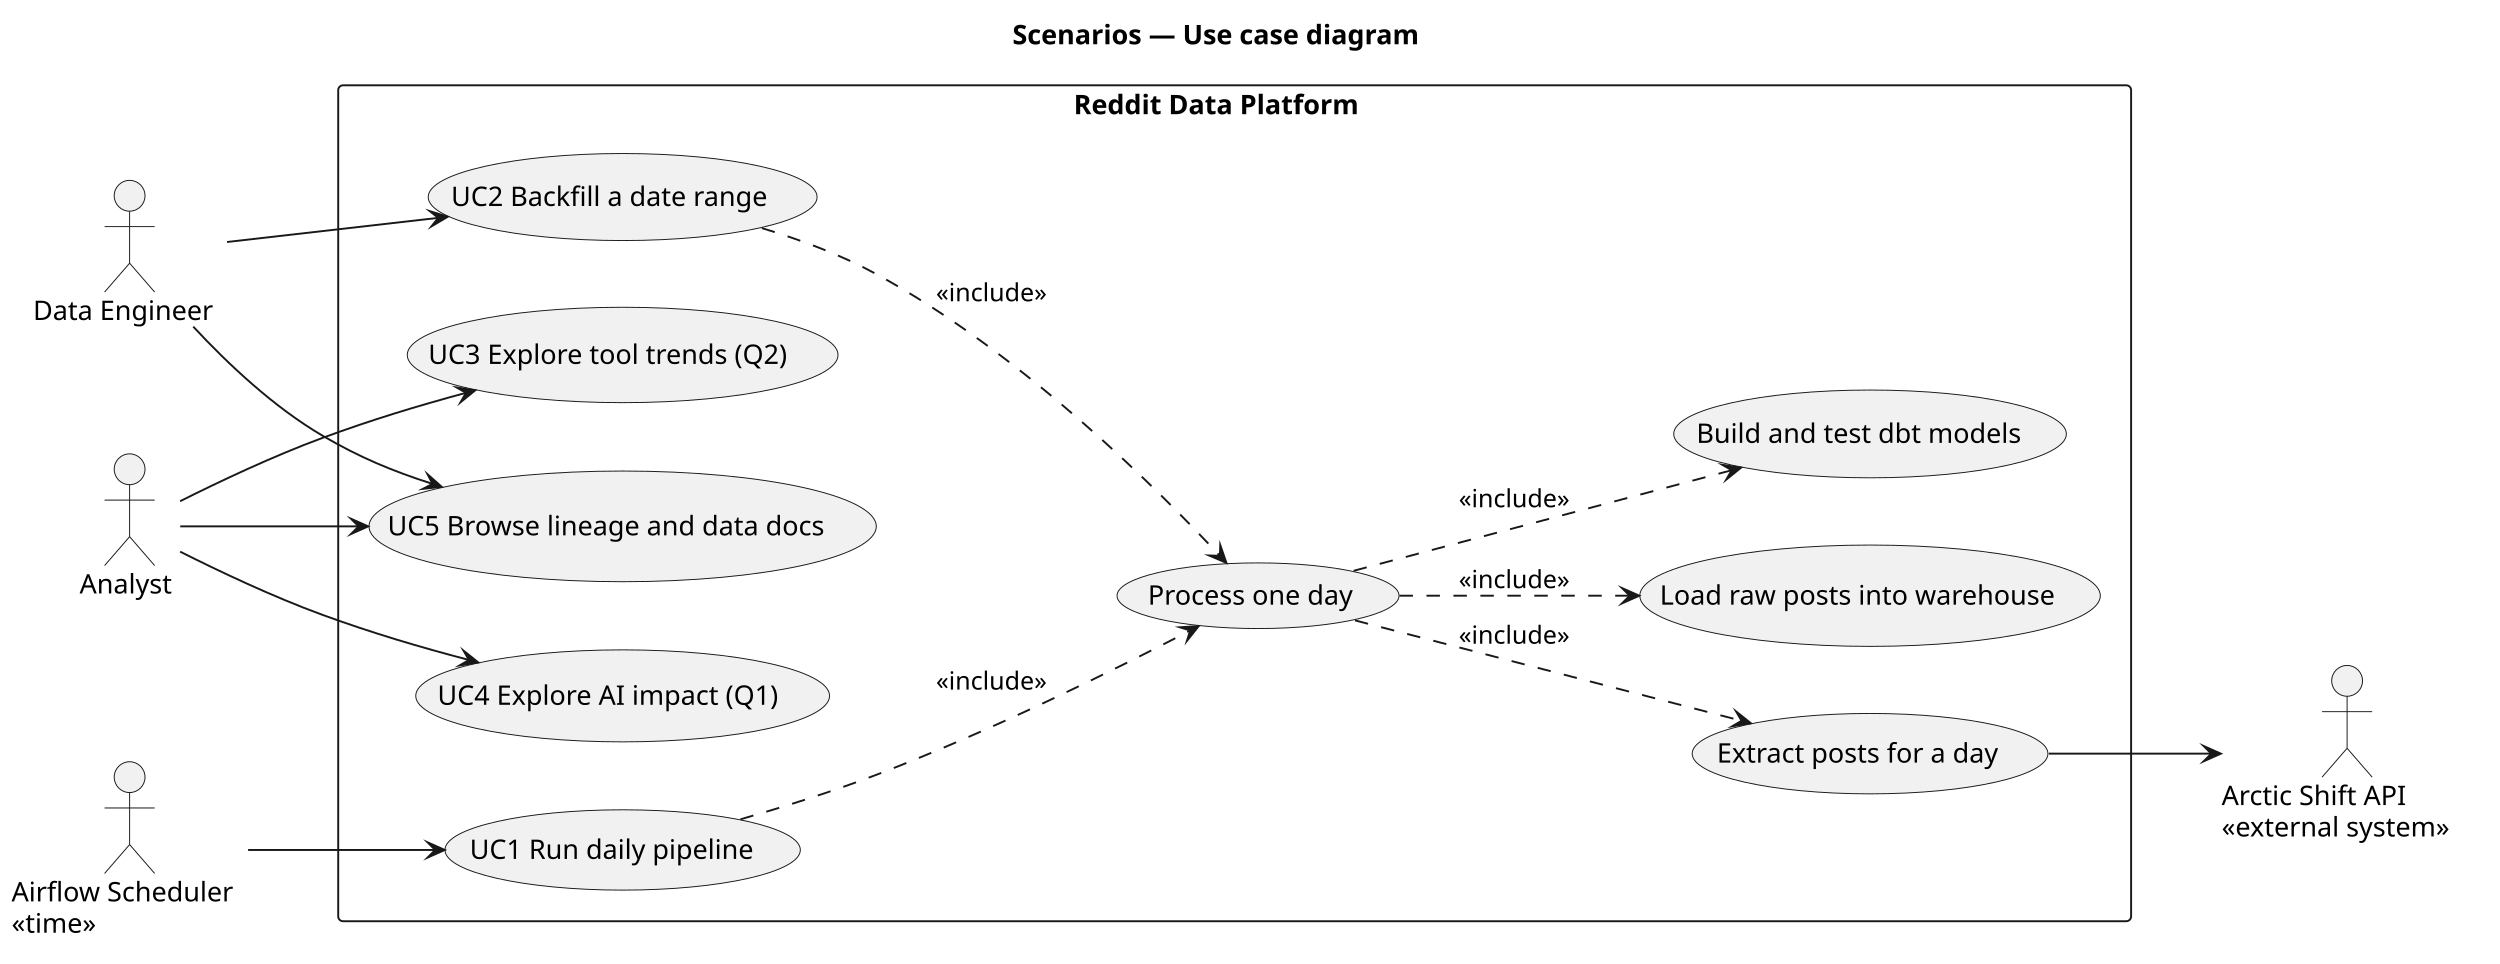
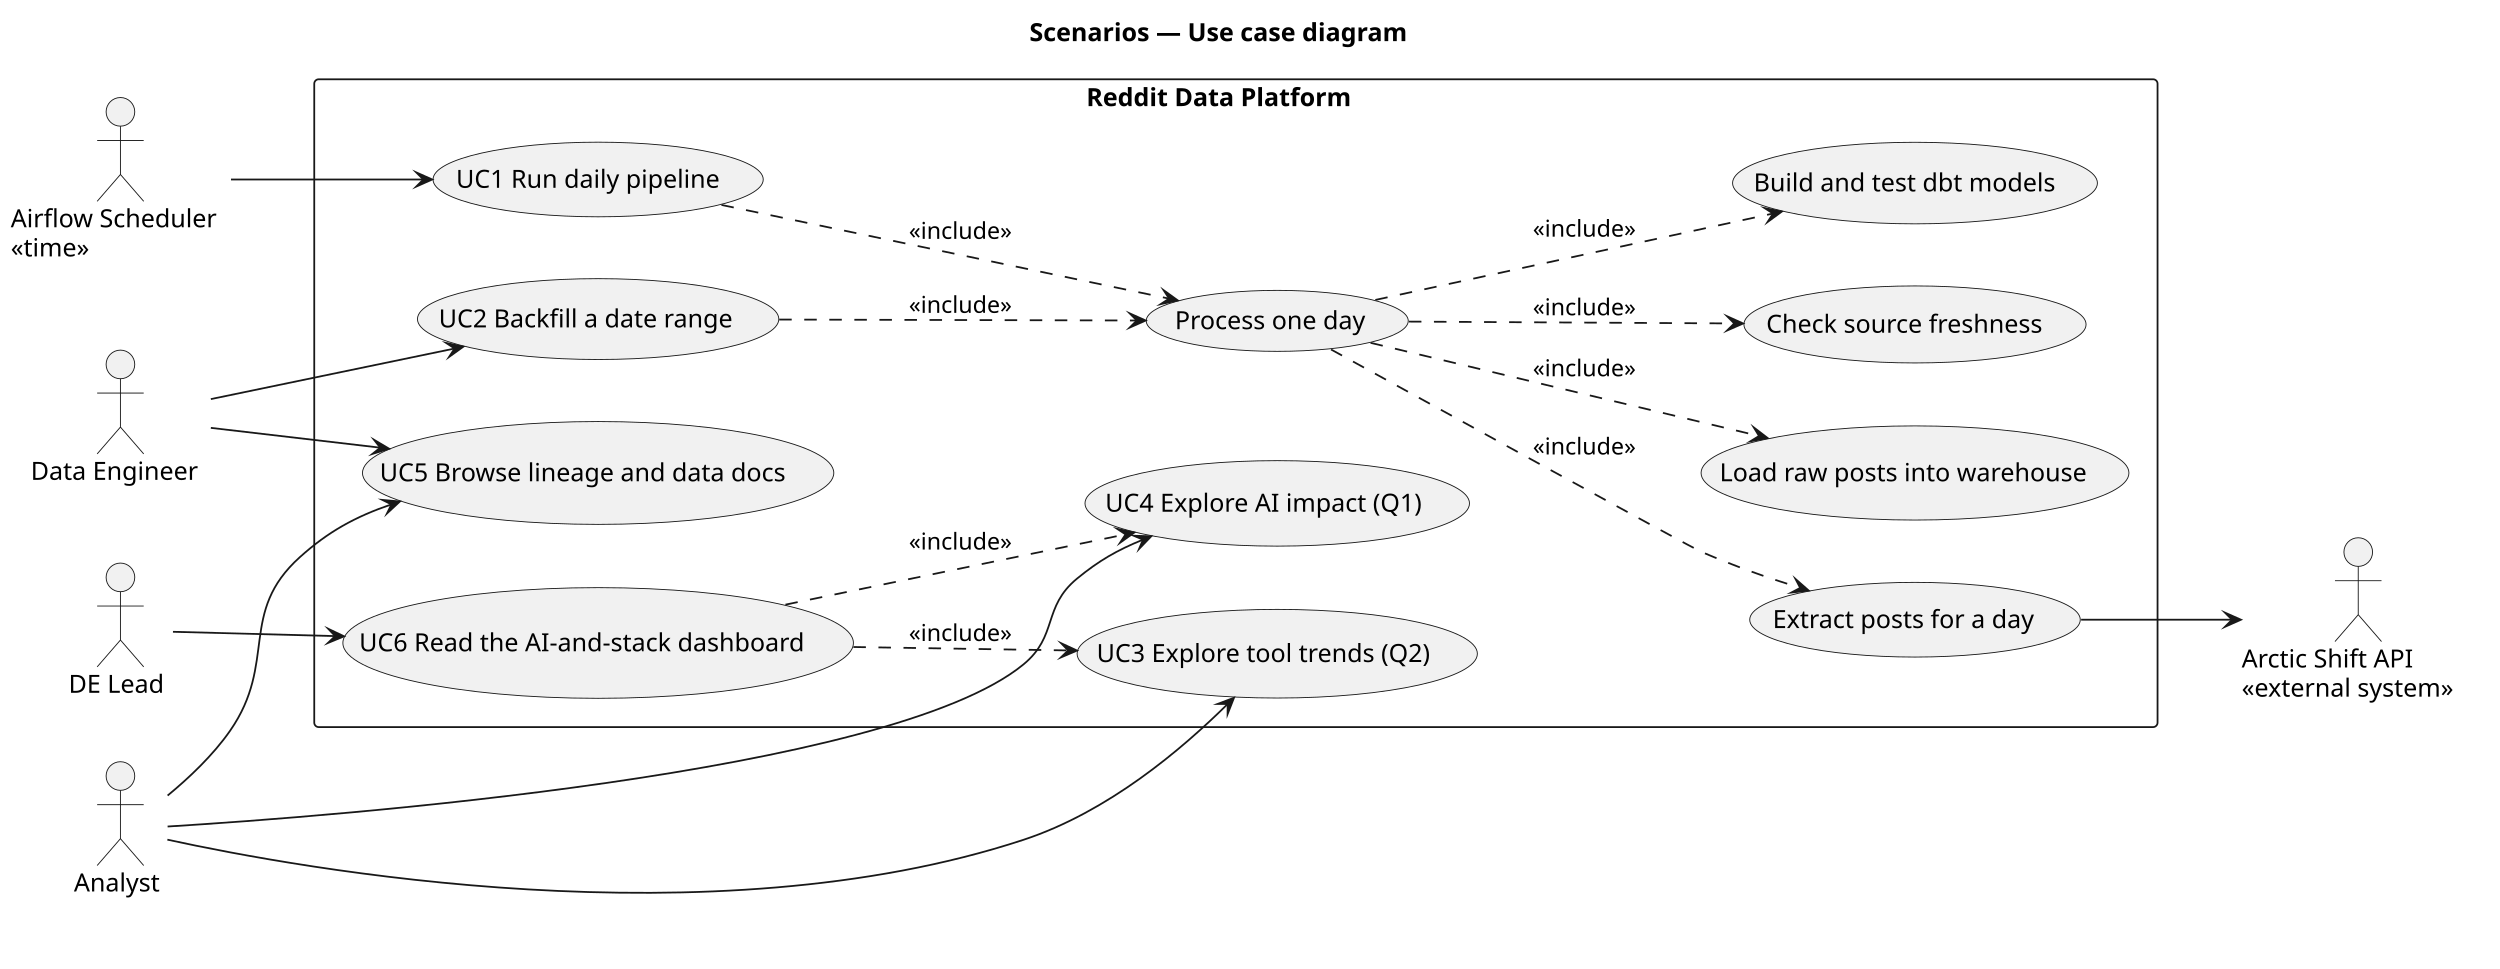
- <svg xmlns="http://www.w3.org/2000/svg" version="1.1" data-diagram-type="DESCRIPTION" style="width:1298px;height:500px;background:#FFFFFF;" width="1298px" height="500px" viewBox="0 0 1298 500" zoomAndPan="magnify" preserveAspectRatio="none" contentStyleType="text/css">
+ <svg xmlns="http://www.w3.org/2000/svg" version="1.1" data-diagram-type="DESCRIPTION" style="width:1397px;height:541px;background:#FFFFFF;" width="1397px" height="541px" viewBox="0 0 1397 541" zoomAndPan="magnify" preserveAspectRatio="none" contentStyleType="text/css">
  <defs />
  <g font-family="sans-serif" lengthAdjust="spacing">
    <g class="title" data-source-line="1">
-       <text x="525.661" y="22.995" fill="#000" font-size="14" textLength="240.44" font-weight="700">Scenarios — Use case diagram</text>
+       <text x="575.246" y="22.995" fill="#000" font-size="14" textLength="240.44" font-weight="700">Scenarios — Use case diagram</text>
    </g>
-     <g class="cluster" data-qualified-name="Reddit Data Platform" id="ent0005" data-source-line="11">
-       <rect x="175.6" y="44.297" width="930.87" height="434" fill="none" style="stroke:#181818;stroke-width:1;" rx="2.5" ry="2.5" />
-       <text x="557.452" y="59.292" fill="#000" font-size="14" textLength="167.166" font-weight="700">Reddit Data Platform</text>
+     <g class="cluster" data-qualified-name="Reddit Data Platform" id="ent0006" data-source-line="12">
+       <rect x="175.6" y="44.297" width="1030.04" height="362" fill="none" style="stroke:#181818;stroke-width:1;" rx="2.5" ry="2.5" />
+       <text x="607.037" y="59.292" fill="#000" font-size="14" textLength="167.166" font-weight="700">Reddit Data Platform</text>
    </g>
-     <g class="entity" data-qualified-name="Reddit Data Platform.uc1" id="ent0006" data-source-line="12">
-       <ellipse cx="323.284" cy="441.298" rx="92.254" ry="20.851" fill="#F1F1F1" style="stroke:#181818;stroke-width:0.5;" />
-       <text x="243.871" y="445.946" fill="#000" font-size="14" textLength="158.826">UC1 Run daily pipeline</text>
+     <g class="entity" data-qualified-name="Reddit Data Platform.uc1" id="ent0007" data-source-line="13">
+       <ellipse cx="334.244" cy="100.298" rx="92.254" ry="20.851" fill="#F1F1F1" style="stroke:#181818;stroke-width:0.5;" />
+       <text x="254.831" y="104.946" fill="#000" font-size="14" textLength="158.826">UC1 Run daily pipeline</text>
    </g>
-     <g class="entity" data-qualified-name="Reddit Data Platform.uc2" id="ent0007" data-source-line="13">
-       <ellipse cx="323.28" cy="102.299" rx="100.96" ry="22.592" fill="#F1F1F1" style="stroke:#181818;stroke-width:0.5;" />
-       <text x="234.194" y="106.947" fill="#000" font-size="14" textLength="178.172">UC2 Backfill a date range</text>
+     <g class="entity" data-qualified-name="Reddit Data Platform.uc2" id="ent0008" data-source-line="14">
+       <ellipse cx="334.24" cy="178.299" rx="100.96" ry="22.592" fill="#F1F1F1" style="stroke:#181818;stroke-width:0.5;" />
+       <text x="245.154" y="182.947" fill="#000" font-size="14" textLength="178.172">UC2 Backfill a date range</text>
    </g>
-     <g class="entity" data-qualified-name="Reddit Data Platform.ucDay" id="ent0008" data-source-line="14">
-       <ellipse cx="653.172" cy="309.299" rx="73.212" ry="17.042" fill="#F1F1F1" style="stroke:#181818;stroke-width:0.5;" />
-       <text x="595.99" y="313.948" fill="#000" font-size="14" textLength="114.365">Process one day</text>
+     <g class="entity" data-qualified-name="Reddit Data Platform.ucDay" id="ent0009" data-source-line="15">
+       <ellipse cx="713.722" cy="179.299" rx="73.212" ry="17.042" fill="#F1F1F1" style="stroke:#181818;stroke-width:0.5;" />
+       <text x="656.54" y="183.948" fill="#000" font-size="14" textLength="114.365">Process one day</text>
    </g>
-     <g class="entity" data-qualified-name="Reddit Data Platform.ucExtract" id="ent0009" data-source-line="15">
-       <ellipse cx="970.935" cy="391.298" rx="92.355" ry="20.871" fill="#F1F1F1" style="stroke:#181818;stroke-width:0.5;" />
-       <text x="891.409" y="395.946" fill="#000" font-size="14" textLength="159.052">Extract posts for a day</text>
+     <g class="entity" data-qualified-name="Reddit Data Platform.ucExtract" id="ent0010" data-source-line="16">
+       <ellipse cx="1070.105" cy="346.298" rx="92.355" ry="20.871" fill="#F1F1F1" style="stroke:#181818;stroke-width:0.5;" />
+       <text x="990.579" y="350.946" fill="#000" font-size="14" textLength="159.052">Extract posts for a day</text>
    </g>
-     <g class="entity" data-qualified-name="Reddit Data Platform.ucLoad" id="ent0010" data-source-line="16">
-       <ellipse cx="970.934" cy="309.296" rx="119.544" ry="26.309" fill="#F1F1F1" style="stroke:#181818;stroke-width:0.5;" />
-       <text x="861.743" y="313.944" fill="#000" font-size="14" textLength="218.381">Load raw posts into warehouse</text>
+     <g class="entity" data-qualified-name="Reddit Data Platform.ucLoad" id="ent0011" data-source-line="17">
+       <ellipse cx="1070.104" cy="264.296" rx="119.544" ry="26.309" fill="#F1F1F1" style="stroke:#181818;stroke-width:0.5;" />
+       <text x="960.913" y="268.944" fill="#000" font-size="14" textLength="218.381">Load raw posts into warehouse</text>
    </g>
-     <g class="entity" data-qualified-name="Reddit Data Platform.ucBuild" id="ent0011" data-source-line="17">
-       <ellipse cx="970.927" cy="225.294" rx="101.937" ry="22.787" fill="#F1F1F1" style="stroke:#181818;stroke-width:0.5;" />
-       <text x="880.768" y="229.943" fill="#000" font-size="14" textLength="180.318">Build and test dbt models</text>
+     <g class="entity" data-qualified-name="Reddit Data Platform.ucFresh" id="ent0012" data-source-line="18">
+       <ellipse cx="1070.097" cy="181.296" rx="95.597" ry="21.519" fill="#F1F1F1" style="stroke:#181818;stroke-width:0.5;" />
+       <text x="986.945" y="185.945" fill="#000" font-size="14" textLength="166.305">Check source freshness</text>
    </g>
-     <g class="entity" data-qualified-name="Reddit Data Platform.uc3" id="ent0012" data-source-line="18">
-       <ellipse cx="323.276" cy="184.294" rx="111.836" ry="24.767" fill="#F1F1F1" style="stroke:#181818;stroke-width:0.5;" />
-       <text x="222.354" y="188.942" fill="#000" font-size="14" textLength="201.845">UC3 Explore tool trends (Q2)</text>
+     <g class="entity" data-qualified-name="Reddit Data Platform.ucBuild" id="ent0013" data-source-line="19">
+       <ellipse cx="1070.097" cy="102.294" rx="101.937" ry="22.787" fill="#F1F1F1" style="stroke:#181818;stroke-width:0.5;" />
+       <text x="979.938" y="106.943" fill="#000" font-size="14" textLength="180.318">Build and test dbt models</text>
    </g>
-     <g class="entity" data-qualified-name="Reddit Data Platform.uc4" id="ent0013" data-source-line="19">
-       <ellipse cx="323.28" cy="361.293" rx="107.43" ry="23.886" fill="#F1F1F1" style="stroke:#181818;stroke-width:0.5;" />
-       <text x="227.125" y="365.941" fill="#000" font-size="14" textLength="192.309">UC4 Explore AI impact (Q1)</text>
+     <g class="entity" data-qualified-name="Reddit Data Platform.uc3" id="ent0014" data-source-line="20">
+       <ellipse cx="713.716" cy="365.294" rx="111.836" ry="24.767" fill="#F1F1F1" style="stroke:#181818;stroke-width:0.5;" />
+       <text x="612.794" y="369.942" fill="#000" font-size="14" textLength="201.845">UC3 Explore tool trends (Q2)</text>
    </g>
-     <g class="entity" data-qualified-name="Reddit Data Platform.uc5" id="ent0014" data-source-line="20">
-       <ellipse cx="323.282" cy="273.293" rx="131.682" ry="28.736" fill="#F1F1F1" style="stroke:#181818;stroke-width:0.5;" />
-       <text x="201.22" y="277.942" fill="#000" font-size="14" textLength="244.125">UC5 Browse lineage and data docs</text>
+     <g class="entity" data-qualified-name="Reddit Data Platform.uc4" id="ent0015" data-source-line="21">
+       <ellipse cx="713.72" cy="281.293" rx="107.43" ry="23.886" fill="#F1F1F1" style="stroke:#181818;stroke-width:0.5;" />
+       <text x="617.565" y="285.941" fill="#000" font-size="14" textLength="192.309">UC4 Explore AI impact (Q1)</text>
+     </g>
+     <g class="entity" data-qualified-name="Reddit Data Platform.uc5" id="ent0016" data-source-line="22">
+       <ellipse cx="334.242" cy="264.293" rx="131.682" ry="28.736" fill="#F1F1F1" style="stroke:#181818;stroke-width:0.5;" />
+       <text x="212.18" y="268.942" fill="#000" font-size="14" textLength="244.125">UC5 Browse lineage and data docs</text>
+     </g>
+     <g class="entity" data-qualified-name="Reddit Data Platform.uc6" id="ent0017" data-source-line="23">
+       <ellipse cx="334.243" cy="359.295" rx="142.643" ry="30.929" fill="#F1F1F1" style="stroke:#181818;stroke-width:0.5;" />
+       <text x="200.676" y="363.944" fill="#000" font-size="14" textLength="267.135">UC6 Read the AI-and-stack dashboard</text>
    </g>
    <g class="entity" data-qualified-name="de" id="ent0001" data-source-line="6">
-       <ellipse cx="67.294" cy="101.647" rx="8" ry="8" fill="#F1F1F1" style="stroke:#181818;stroke-width:0.5;" />
-       <path d="M67.294,109.647 L67.294,136.647 M54.294,117.647 L80.294,117.647 M67.294,136.647 L54.294,151.647 M67.294,136.647 L80.294,151.647" style="stroke:#181818;stroke-width:0.5;" fill="none" />
-       <text x="17.18" y="166.142" fill="#000" font-size="14" textLength="100.229">Data Engineer</text>
+       <ellipse cx="67.294" cy="203.647" rx="8" ry="8" fill="#F1F1F1" style="stroke:#181818;stroke-width:0.5;" />
+       <path d="M67.294,211.647 L67.294,238.647 M54.294,219.647 L80.294,219.647 M67.294,238.647 L54.294,253.647 M67.294,238.647 L80.294,253.647" style="stroke:#181818;stroke-width:0.5;" fill="none" />
+       <text x="17.18" y="268.142" fill="#000" font-size="14" textLength="100.229">Data Engineer</text>
    </g>
    <g class="entity" data-qualified-name="analyst" id="ent0002" data-source-line="7">
-       <ellipse cx="67.294" cy="243.647" rx="8" ry="8" fill="#F1F1F1" style="stroke:#181818;stroke-width:0.5;" />
-       <path d="M67.294,251.647 L67.294,278.647 M54.294,259.647 L80.294,259.647 M67.294,278.647 L54.294,293.647 M67.294,278.647 L80.294,293.647" style="stroke:#181818;stroke-width:0.5;" fill="none" />
-       <text x="41.3" y="308.142" fill="#000" font-size="14" textLength="51.987">Analyst</text>
+       <ellipse cx="67.294" cy="433.647" rx="8" ry="8" fill="#F1F1F1" style="stroke:#181818;stroke-width:0.5;" />
+       <path d="M67.294,441.647 L67.294,468.647 M54.294,449.647 L80.294,449.647 M67.294,468.647 L54.294,483.647 M67.294,468.647 L80.294,483.647" style="stroke:#181818;stroke-width:0.5;" fill="none" />
+       <text x="41.3" y="498.142" fill="#000" font-size="14" textLength="51.987">Analyst</text>
    </g>
-     <g class="entity" data-qualified-name="scheduler" id="ent0003" data-source-line="8">
-       <ellipse cx="67.298" cy="403.497" rx="8" ry="8" fill="#F1F1F1" style="stroke:#181818;stroke-width:0.5;" />
-       <path d="M67.298,411.497 L67.298,438.497 M54.298,419.497 L80.298,419.497 M67.298,438.497 L54.298,453.497 M67.298,438.497 L80.298,453.497" style="stroke:#181818;stroke-width:0.5;" fill="none" />
-       <text x="6" y="467.992" fill="#000" font-size="14" textLength="122.596">Airflow Scheduler</text>
-       <text x="6" y="484.289" fill="#000" font-size="14" textLength="48.761">«time»</text>
+     <g class="entity" data-qualified-name="lead" id="ent0003" data-source-line="8">
+       <ellipse cx="67.298" cy="322.647" rx="8" ry="8" fill="#F1F1F1" style="stroke:#181818;stroke-width:0.5;" />
+       <path d="M67.298,330.647 L67.298,357.647 M54.298,338.647 L80.298,338.647 M67.298,357.647 L54.298,372.647 M67.298,357.647 L80.298,372.647" style="stroke:#181818;stroke-width:0.5;" fill="none" />
+       <text x="38.32" y="387.142" fill="#000" font-size="14" textLength="57.955">DE Lead</text>
    </g>
-     <g class="entity" data-qualified-name="arctic" id="ent0004" data-source-line="9">
-       <ellipse cx="1218.616" cy="353.497" rx="8" ry="8" fill="#F1F1F1" style="stroke:#181818;stroke-width:0.5;" />
-       <path d="M1218.616,361.497 L1218.616,388.497 M1205.616,369.497 L1231.616,369.497 M1218.616,388.497 L1205.616,403.497 M1218.616,388.497 L1231.616,403.497" style="stroke:#181818;stroke-width:0.5;" fill="none" />
-       <text x="1153.47" y="417.992" fill="#000" font-size="14" textLength="103.223">Arctic Shift API</text>
-       <text x="1153.47" y="434.289" fill="#000" font-size="14" textLength="130.293">«external system»</text>
+     <g class="entity" data-qualified-name="scheduler" id="ent0004" data-source-line="9">
+       <ellipse cx="67.298" cy="62.497" rx="8" ry="8" fill="#F1F1F1" style="stroke:#181818;stroke-width:0.5;" />
+       <path d="M67.298,70.497 L67.298,97.497 M54.298,78.497 L80.298,78.497 M67.298,97.497 L54.298,112.497 M67.298,97.497 L80.298,112.497" style="stroke:#181818;stroke-width:0.5;" fill="none" />
+       <text x="6" y="126.992" fill="#000" font-size="14" textLength="122.596">Airflow Scheduler</text>
+       <text x="6" y="143.289" fill="#000" font-size="14" textLength="48.761">«time»</text>
    </g>
-     <g class="link" data-entity-1="ent0003" data-entity-2="ent0006" id="lnk15" data-source-line="23" data-link-type="dependency">
-       <path d="M128.81,441.297 C159.33,441.297 191.98,441.297 225.93,441.297" style="stroke:#181818;stroke-width:1;" fill="none" id="scheduler-to-uc1" />
-       <polygon points="230.93,441.297,221.93,437.297,225.93,441.297,221.93,445.297,230.93,441.297" fill="#181818" style="stroke:#181818;stroke-width:1;stroke-linejoin:miter;stroke-miterlimit:10;" />
+     <g class="entity" data-qualified-name="arctic" id="ent0005" data-source-line="10">
+       <ellipse cx="1317.786" cy="308.497" rx="8" ry="8" fill="#F1F1F1" style="stroke:#181818;stroke-width:0.5;" />
+       <path d="M1317.786,316.497 L1317.786,343.497 M1304.786,324.497 L1330.786,324.497 M1317.786,343.497 L1304.786,358.497 M1317.786,343.497 L1330.786,358.497" style="stroke:#181818;stroke-width:0.5;" fill="none" />
+       <text x="1252.64" y="372.992" fill="#000" font-size="14" textLength="103.223">Arctic Shift API</text>
+       <text x="1252.64" y="389.289" fill="#000" font-size="14" textLength="130.293">«external system»</text>
    </g>
-     <g class="link" data-entity-1="ent0001" data-entity-2="ent0007" id="lnk16" data-source-line="24" data-link-type="dependency">
-       <path d="M117.87,125.637 C150.42,121.917 188.982,117.514 227.512,113.114" style="stroke:#181818;stroke-width:1;" fill="none" id="de-to-uc2" />
-       <polygon points="232.48,112.547,223.084,109.594,227.512,113.114,223.992,117.542,232.48,112.547" fill="#181818" style="stroke:#181818;stroke-width:1;stroke-linejoin:miter;stroke-miterlimit:10;" />
+     <g class="link" data-entity-1="ent0004" data-entity-2="ent0007" id="lnk18" data-source-line="26" data-link-type="dependency">
+       <path d="M129.08,100.297 C162.39,100.297 199.34,100.297 236.54,100.297" style="stroke:#181818;stroke-width:1;" fill="none" id="scheduler-to-uc1" />
+       <polygon points="241.54,100.297,232.54,96.297,236.54,100.297,232.54,104.297,241.54,100.297" fill="#181818" style="stroke:#181818;stroke-width:1;stroke-linejoin:miter;stroke-miterlimit:10;" />
    </g>
-     <g class="link" data-entity-1="ent0001" data-entity-2="ent0014" id="lnk17" data-source-line="25" data-link-type="dependency">
-       <path d="M100.34,169.587 C118.35,188.977 142.26,211.487 167.6,226.297 C186.49,237.347 203.477,244.507 224.567,251.237" style="stroke:#181818;stroke-width:1;" fill="none" id="de-to-uc5" />
-       <polygon points="229.33,252.757,221.972,246.21,224.567,251.237,219.54,253.832,229.33,252.757" fill="#181818" style="stroke:#181818;stroke-width:1;stroke-linejoin:miter;stroke-miterlimit:10;" />
+     <g class="link" data-entity-1="ent0001" data-entity-2="ent0008" id="lnk19" data-source-line="27" data-link-type="dependency">
+       <path d="M117.82,223.017 C157.51,214.777 208.924,204.103 254.024,194.743" style="stroke:#181818;stroke-width:1;" fill="none" id="de-to-uc2" />
+       <polygon points="258.92,193.727,249.295,191.639,254.024,194.743,250.921,199.472,258.92,193.727" fill="#181818" style="stroke:#181818;stroke-width:1;stroke-linejoin:miter;stroke-miterlimit:10;" />
    </g>
-     <g class="link" data-entity-1="ent0002" data-entity-2="ent0012" id="lnk18" data-source-line="26" data-link-type="dependency">
-       <path d="M93.53,260.217 C113.32,250.307 141.74,236.807 167.6,227.297 C192.97,217.967 216.493,210.831 241.923,203.961" style="stroke:#181818;stroke-width:1;" fill="none" id="analyst-to-uc3" />
-       <polygon points="246.75,202.657,237.018,201.143,241.923,203.961,239.105,208.866,246.75,202.657" fill="#181818" style="stroke:#181818;stroke-width:1;stroke-linejoin:miter;stroke-miterlimit:10;" />
+     <g class="link" data-entity-1="ent0001" data-entity-2="ent0016" id="lnk20" data-source-line="28" data-link-type="dependency">
+       <path d="M117.82,239.097 C145.98,242.387 177.534,246.076 212.484,250.166" style="stroke:#181818;stroke-width:1;" fill="none" id="de-to-uc5" />
+       <polygon points="217.45,250.747,208.976,245.728,212.484,250.166,208.046,253.674,217.45,250.747" fill="#181818" style="stroke:#181818;stroke-width:1;stroke-linejoin:miter;stroke-miterlimit:10;" />
    </g>
-     <g class="link" data-entity-1="ent0002" data-entity-2="ent0013" id="lnk19" data-source-line="27" data-link-type="dependency">
-       <path d="M93.52,286.417 C113.29,296.357 141.71,309.867 167.6,319.297 C193.48,328.727 217.644,335.877 243.474,342.657" style="stroke:#181818;stroke-width:1;" fill="none" id="analyst-to-uc4" />
-       <polygon points="248.31,343.927,240.62,337.773,243.474,342.657,238.589,345.511,248.31,343.927" fill="#181818" style="stroke:#181818;stroke-width:1;stroke-linejoin:miter;stroke-miterlimit:10;" />
+     <g class="link" data-entity-1="ent0002" data-entity-2="ent0014" id="lnk21" data-source-line="29" data-link-type="dependency">
+       <path d="M93.53,469.197 C168.71,485.597 396.86,526.917 571.88,469.297 C619.23,453.707 660.151,418.929 686.011,393.409" style="stroke:#181818;stroke-width:1;" fill="none" id="analyst-to-uc3" />
+       <polygon points="689.57,389.897,680.354,393.372,686.011,393.409,685.974,399.066,689.57,389.897" fill="#181818" style="stroke:#181818;stroke-width:1;stroke-linejoin:miter;stroke-miterlimit:10;" />
    </g>
-     <g class="link" data-entity-1="ent0002" data-entity-2="ent0014" id="lnk20" data-source-line="28" data-link-type="dependency">
-       <path d="M93.58,273.297 C117.04,273.297 148.87,273.297 186.18,273.297" style="stroke:#181818;stroke-width:1;" fill="none" id="analyst-to-uc5" />
-       <polygon points="191.18,273.297,182.18,269.297,186.18,273.297,182.18,277.297,191.18,273.297" fill="#181818" style="stroke:#181818;stroke-width:1;stroke-linejoin:miter;stroke-miterlimit:10;" />
+     <g class="link" data-entity-1="ent0002" data-entity-2="ent0015" id="lnk22" data-source-line="30" data-link-type="dependency">
+       <path d="M93.66,461.857 C185.19,456.207 497.08,432.687 571.88,371.297 C591.33,355.337 582.43,339.257 601.88,323.297 C613.97,313.377 624.019,307.532 638.689,301.562" style="stroke:#181818;stroke-width:1;" fill="none" id="analyst-to-uc4" />
+       <polygon points="643.32,299.677,633.476,299.364,638.689,301.562,636.492,306.774,643.32,299.677" fill="#181818" style="stroke:#181818;stroke-width:1;stroke-linejoin:miter;stroke-miterlimit:10;" />
    </g>
-     <g class="link" data-entity-1="ent0006" data-entity-2="ent0008" id="lnk21" data-source-line="30" data-link-type="dependency">
-       <path d="M384.44,425.397 C406.83,418.947 432.29,410.967 454.96,402.297 C515.95,378.967 579.853,347.161 617.943,327.381" style="stroke:#181818;stroke-width:1;stroke-dasharray:7,7;" fill="none" id="uc1-to-ucDay" />
-       <polygon points="622.38,325.077,612.549,325.675,617.943,327.381,616.236,332.775,622.38,325.077" fill="#181818" style="stroke:#181818;stroke-width:1;stroke-linejoin:miter;stroke-miterlimit:10;" />
-       <text x="485.96" y="358.044" fill="#000" font-size="13" textLength="63.007">«include»</text>
+     <g class="link" data-entity-1="ent0002" data-entity-2="ent0016" id="lnk23" data-source-line="31" data-link-type="dependency">
+       <path d="M93.66,444.557 C105.51,434.787 119.06,422.037 128.6,408.297 C155.09,370.127 133.05,342.367 167.6,311.297 C183.38,297.107 198.408,288.782 218.738,281.842" style="stroke:#181818;stroke-width:1;" fill="none" id="analyst-to-uc5" />
+       <polygon points="223.47,280.227,213.66,279.349,218.738,281.842,216.245,286.92,223.47,280.227" fill="#181818" style="stroke:#181818;stroke-width:1;stroke-linejoin:miter;stroke-miterlimit:10;" />
    </g>
-     <g class="link" data-entity-1="ent0007" data-entity-2="ent0008" id="lnk22" data-source-line="31" data-link-type="dependency">
-       <path d="M395.57,118.437 C415.47,124.437 436.64,132.287 454.96,142.297 C531.55,184.117 602.193,255.127 633.353,288.597" style="stroke:#181818;stroke-width:1;stroke-dasharray:7,7;" fill="none" id="uc2-to-ucDay" />
-       <polygon points="636.76,292.257,633.555,282.944,633.353,288.597,627.7,288.395,636.76,292.257" fill="#181818" style="stroke:#181818;stroke-width:1;stroke-linejoin:miter;stroke-miterlimit:10;" />
-       <text x="485.96" y="156.414" fill="#000" font-size="13" textLength="63.007">«include»</text>
+     <g class="link" data-entity-1="ent0003" data-entity-2="ent0017" id="lnk24" data-source-line="32" data-link-type="dependency">
+       <path d="M96.65,353.047 C120.28,353.667 150.852,354.474 187.272,355.444" style="stroke:#181818;stroke-width:1;" fill="none" id="lead-to-uc6" />
+       <polygon points="192.27,355.577,183.38,351.339,187.272,355.444,183.167,359.336,192.27,355.577" fill="#181818" style="stroke:#181818;stroke-width:1;stroke-linejoin:miter;stroke-miterlimit:10;" />
    </g>
-     <g class="link" data-entity-1="ent0008" data-entity-2="ent0009" id="lnk23" data-source-line="32" data-link-type="dependency">
-       <path d="M703.51,322.107 C759.01,336.527 844.371,358.69 904.211,374.23" style="stroke:#181818;stroke-width:1;stroke-dasharray:7,7;" fill="none" id="ucDay-to-ucExtract" />
-       <polygon points="909.05,375.487,901.344,369.353,904.211,374.23,899.334,377.096,909.05,375.487" fill="#181818" style="stroke:#181818;stroke-width:1;stroke-linejoin:miter;stroke-miterlimit:10;" />
-       <text x="757.39" y="334.224" fill="#000" font-size="13" textLength="63.007">«include»</text>
+     <g class="link" data-entity-1="ent0007" data-entity-2="ent0009" id="lnk25" data-source-line="34" data-link-type="dependency">
+       <path d="M403.16,114.517 C476.18,129.797 585.926,152.763 653.296,166.863" style="stroke:#181818;stroke-width:1;stroke-dasharray:7,7;" fill="none" id="uc1-to-ucDay" />
+       <polygon points="658.19,167.887,650.2,162.128,653.296,166.863,648.561,169.958,658.19,167.887" fill="#181818" style="stroke:#181818;stroke-width:1;stroke-linejoin:miter;stroke-miterlimit:10;" />
+       <text x="507.88" y="133.494" fill="#000" font-size="13" textLength="63.007">«include»</text>
    </g>
-     <g class="link" data-entity-1="ent0008" data-entity-2="ent0010" id="lnk24" data-source-line="33" data-link-type="dependency">
-       <path d="M726.61,309.297 C763.48,309.297 804.25,309.297 846.11,309.297" style="stroke:#181818;stroke-width:1;stroke-dasharray:7,7;" fill="none" id="ucDay-to-ucLoad" />
-       <polygon points="851.11,309.297,842.11,305.297,846.11,309.297,842.11,313.297,851.11,309.297" fill="#181818" style="stroke:#181818;stroke-width:1;stroke-linejoin:miter;stroke-miterlimit:10;" />
-       <text x="757.39" y="305.364" fill="#000" font-size="13" textLength="63.007">«include»</text>
+     <g class="link" data-entity-1="ent0008" data-entity-2="ent0009" id="lnk26" data-source-line="35" data-link-type="dependency">
+       <path d="M435.41,178.567 C499.84,178.737 577.08,178.944 635.22,179.094" style="stroke:#181818;stroke-width:1;stroke-dasharray:7,7;" fill="none" id="uc2-to-ucDay" />
+       <polygon points="640.22,179.107,631.23,175.084,635.22,179.094,631.21,183.084,640.22,179.107" fill="#181818" style="stroke:#181818;stroke-width:1;stroke-linejoin:miter;stroke-miterlimit:10;" />
+       <text x="507.88" y="174.834" fill="#000" font-size="13" textLength="63.007">«include»</text>
    </g>
-     <g class="link" data-entity-1="ent0008" data-entity-2="ent0011" id="lnk25" data-source-line="34" data-link-type="dependency">
-       <path d="M702.82,296.357 C756.71,282.017 839.058,260.112 899.088,244.142" style="stroke:#181818;stroke-width:1;stroke-dasharray:7,7;" fill="none" id="ucDay-to-ucBuild" />
-       <polygon points="903.92,242.857,894.194,241.305,899.088,244.142,896.251,249.036,903.92,242.857" fill="#181818" style="stroke:#181818;stroke-width:1;stroke-linejoin:miter;stroke-miterlimit:10;" />
-       <text x="757.39" y="263.364" fill="#000" font-size="13" textLength="63.007">«include»</text>
+     <g class="link" data-entity-1="ent0009" data-entity-2="ent0010" id="lnk27" data-source-line="36" data-link-type="dependency">
+       <path d="M743.79,195.297 C805.67,229.327 945.22,306.007 950.55,308.297 C969.72,316.527 986.507,322.458 1005.937,328.518" style="stroke:#181818;stroke-width:1;stroke-dasharray:7,7;" fill="none" id="ucDay-to-ucExtract" />
+       <polygon points="1010.71,330.007,1003.309,323.509,1005.937,328.518,1000.927,331.146,1010.71,330.007" fill="#181818" style="stroke:#181818;stroke-width:1;stroke-linejoin:miter;stroke-miterlimit:10;" />
+       <text x="856.55" y="253.964" fill="#000" font-size="13" textLength="63.007">«include»</text>
    </g>
-     <g class="link" data-entity-1="ent0009" data-entity-2="ent0004" id="lnk26" data-source-line="36" data-link-type="dependency">
-       <path d="M1063.76,391.297 C1093.48,391.297 1120.78,391.297 1148.08,391.297" style="stroke:#181818;stroke-width:1;" fill="none" id="ucExtract-to-arctic" />
-       <polygon points="1153.08,391.297,1144.08,387.297,1148.08,391.297,1144.08,395.297,1153.08,391.297" fill="#181818" style="stroke:#181818;stroke-width:1;stroke-linejoin:miter;stroke-miterlimit:10;" />
+     <g class="link" data-entity-1="ent0009" data-entity-2="ent0011" id="lnk28" data-source-line="37" data-link-type="dependency">
+       <path d="M765.87,191.567 C823.95,205.497 914.618,227.251 982.938,243.631" style="stroke:#181818;stroke-width:1;stroke-dasharray:7,7;" fill="none" id="ucDay-to-ucLoad" />
+       <polygon points="987.8,244.797,979.981,238.809,982.938,243.631,978.115,246.588,987.8,244.797" fill="#181818" style="stroke:#181818;stroke-width:1;stroke-linejoin:miter;stroke-miterlimit:10;" />
+       <text x="856.55" y="210.254" fill="#000" font-size="13" textLength="63.007">«include»</text>
+     </g>
+     <g class="link" data-entity-1="ent0009" data-entity-2="ent0012" id="lnk29" data-source-line="38" data-link-type="dependency">
+       <path d="M787.29,179.707 C841.25,180.017 910.39,180.398 969.08,180.738" style="stroke:#181818;stroke-width:1;stroke-dasharray:7,7;" fill="none" id="ucDay-to-ucFresh" />
+       <polygon points="974.08,180.767,965.103,176.715,969.08,180.738,965.057,184.715,974.08,180.767" fill="#181818" style="stroke:#181818;stroke-width:1;stroke-linejoin:miter;stroke-miterlimit:10;" />
+       <text x="856.55" y="176.184" fill="#000" font-size="13" textLength="63.007">«include»</text>
+     </g>
+     <g class="link" data-entity-1="ent0009" data-entity-2="ent0013" id="lnk30" data-source-line="39" data-link-type="dependency">
+       <path d="M768.54,167.607 C829.15,154.437 923.094,134.018 990.764,119.318" style="stroke:#181818;stroke-width:1;stroke-dasharray:7,7;" fill="none" id="ucDay-to-ucBuild" />
+       <polygon points="995.65,118.257,986.006,116.259,990.764,119.318,987.704,124.076,995.65,118.257" fill="#181818" style="stroke:#181818;stroke-width:1;stroke-linejoin:miter;stroke-miterlimit:10;" />
+       <text x="856.55" y="132.254" fill="#000" font-size="13" textLength="63.007">«include»</text>
+     </g>
+     <g class="link" data-entity-1="ent0010" data-entity-2="ent0005" id="lnk31" data-source-line="41" data-link-type="dependency">
+       <path d="M1162.93,346.297 C1192.65,346.297 1219.95,346.297 1247.25,346.297" style="stroke:#181818;stroke-width:1;" fill="none" id="ucExtract-to-arctic" />
+       <polygon points="1252.25,346.297,1243.25,342.297,1247.25,346.297,1243.25,350.297,1252.25,346.297" fill="#181818" style="stroke:#181818;stroke-width:1;stroke-linejoin:miter;stroke-miterlimit:10;" />
+     </g>
+     <g class="link" data-entity-1="ent0017" data-entity-2="ent0014" id="lnk32" data-source-line="42" data-link-type="dependency">
+       <path d="M476.87,361.547 C518.19,362.207 557.721,362.838 596.851,363.458" style="stroke:#181818;stroke-width:1;stroke-dasharray:7,7;" fill="none" id="uc6-to-uc3" />
+       <polygon points="601.85,363.537,592.915,359.395,596.851,363.458,592.788,367.394,601.85,363.537" fill="#181818" style="stroke:#181818;stroke-width:1;stroke-linejoin:miter;stroke-miterlimit:10;" />
+       <text x="507.88" y="358.184" fill="#000" font-size="13" textLength="63.007">«include»</text>
+     </g>
+     <g class="link" data-entity-1="ent0017" data-entity-2="ent0015" id="lnk33" data-source-line="43" data-link-type="dependency">
+       <path d="M438.89,337.877 C500.43,325.167 572.353,310.298 628.953,298.608" style="stroke:#181818;stroke-width:1;stroke-dasharray:7,7;" fill="none" id="uc6-to-uc4" />
+       <polygon points="633.85,297.597,624.227,295.5,628.953,298.608,625.845,303.335,633.85,297.597" fill="#181818" style="stroke:#181818;stroke-width:1;stroke-linejoin:miter;stroke-miterlimit:10;" />
+       <text x="507.88" y="307.084" fill="#000" font-size="13" textLength="63.007">«include»</text>
    </g>
  </g>
</svg>
